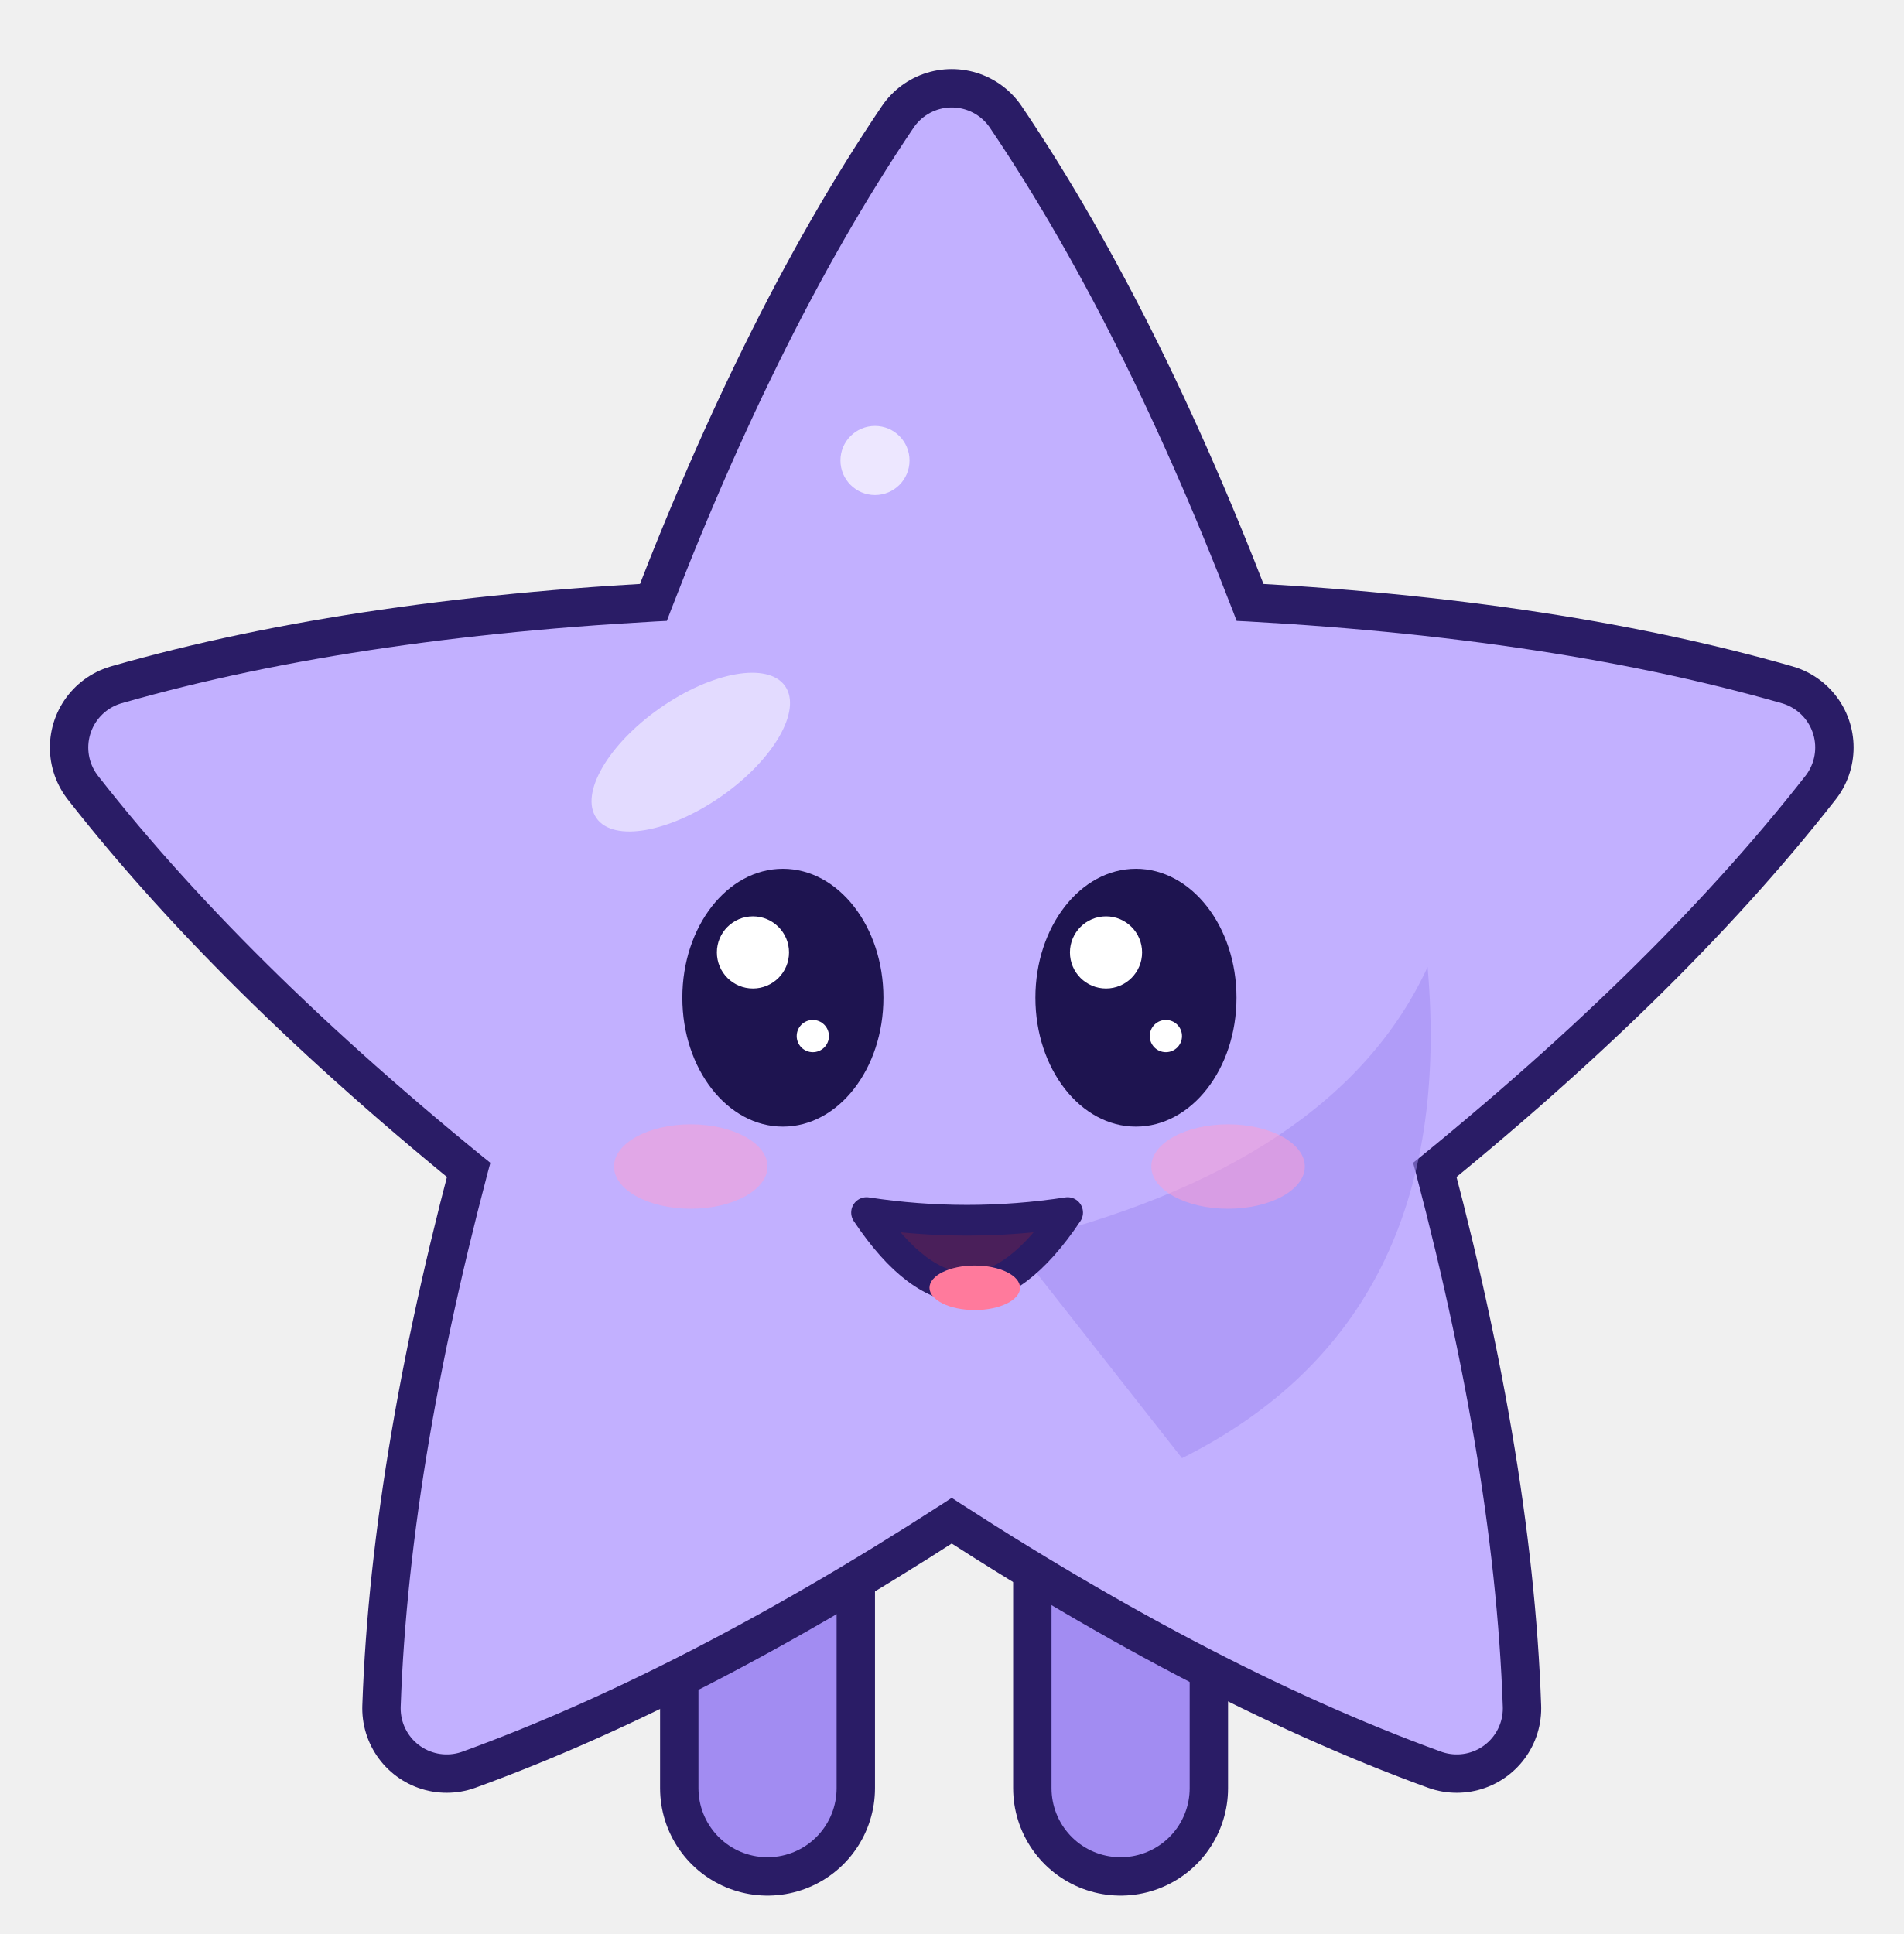
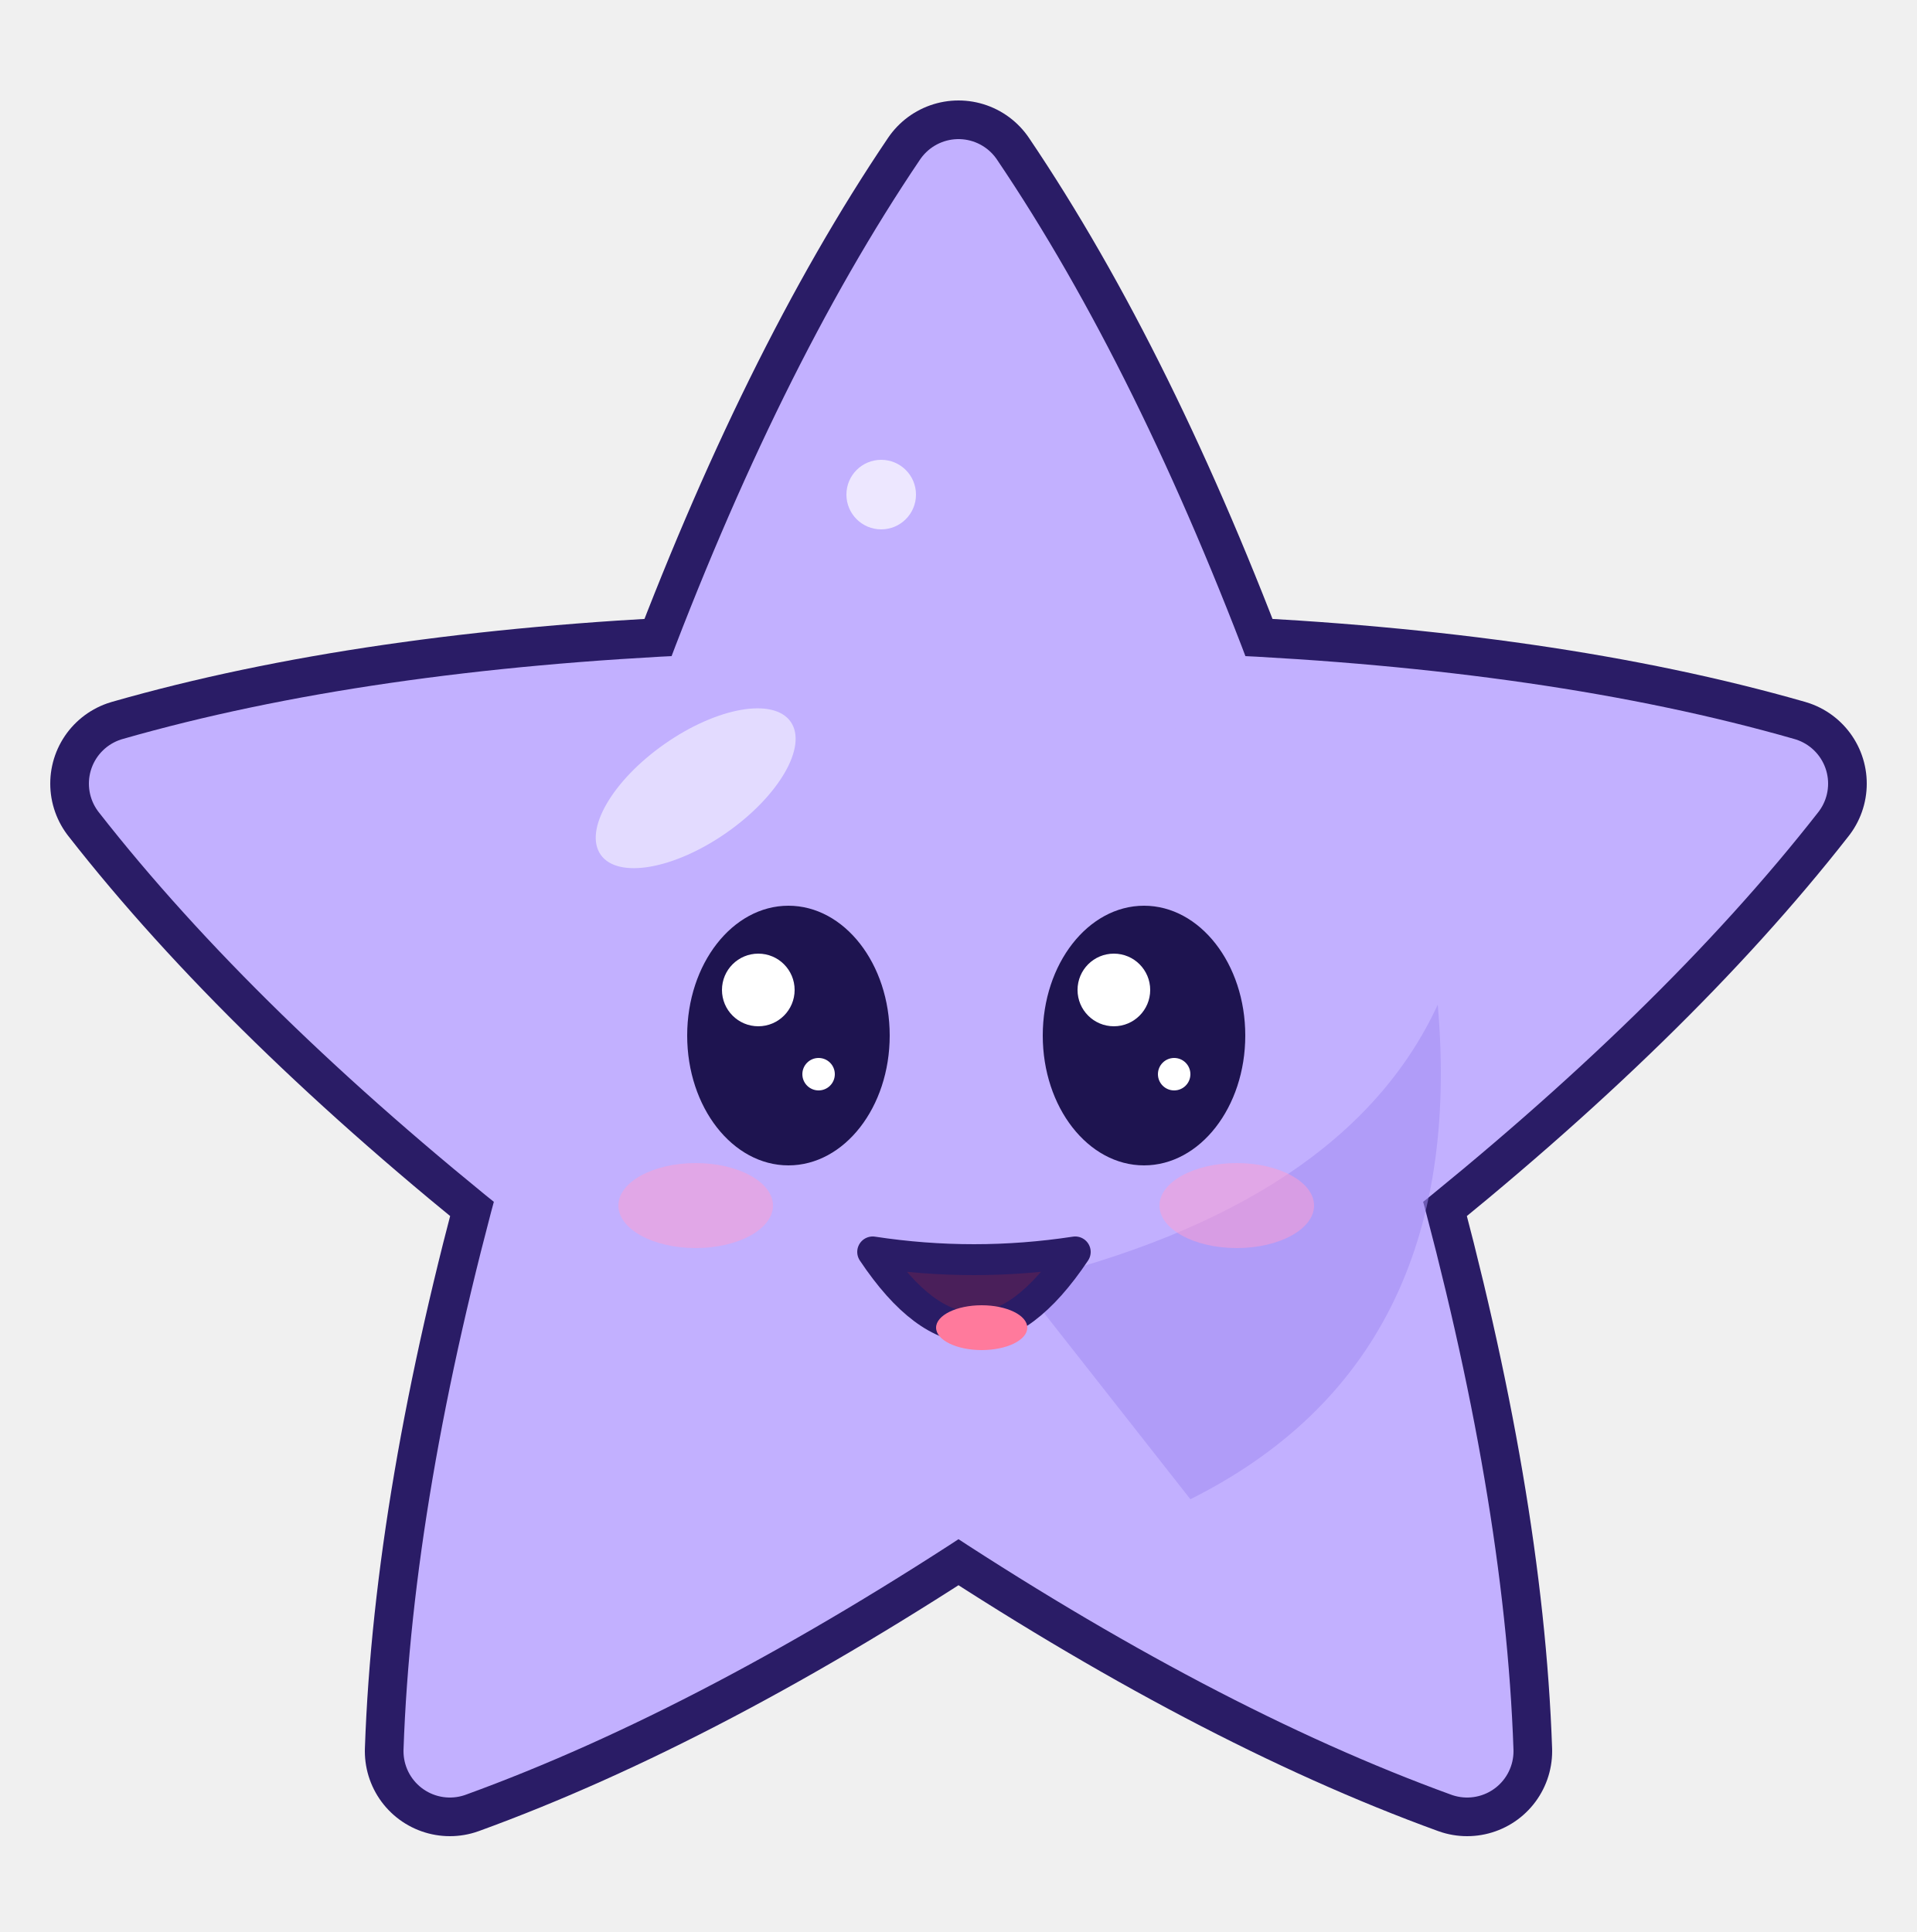
- <svg xmlns="http://www.w3.org/2000/svg" viewBox="4 8 248 252" width="248" height="252">
+ <svg xmlns="http://www.w3.org/2000/svg" viewBox="4 -14 248 250" width="248" height="250">
  <g>
-     <path fill="none" stroke="#2A1C66" stroke-width="28" stroke-linecap="round" d="M104 212L104 241" />
-     <path fill="none" stroke="#A28CF2" stroke-width="18" stroke-linecap="round" d="M104 212L104 241" />
-     <path fill="none" stroke="#2A1C66" stroke-width="28" stroke-linecap="round" d="M150 212L150 241" />
-     <path fill="none" stroke="#A28CF2" stroke-width="18" stroke-linecap="round" d="M150 212L150 241" />
-     <g transform="translate(0 0)">
+     <g transform="translate(0 -18)">
      <path fill="#2A1C66" stroke="#2A1C66" stroke-width="22" stroke-linejoin="round" stroke-linecap="round" d="M128 28Q145.9 54.5 160.9 94.7Q203.8 96.6 234.5 105.4Q214.8 130.6 181.3 157.3Q192.7 198.7 193.8 230.6Q163.8 219.7 128 196Q92.2 219.7 62.2 230.6Q63.3 198.7 74.7 157.3Q41.2 130.6 21.5 105.4Q52.2 96.6 95.1 94.7Q110.1 54.5 128 28Z" />
      <path fill="#C2B0FF" stroke="#C2B0FF" stroke-width="12" stroke-linejoin="round" stroke-linecap="round" d="M128 28Q145.9 54.5 160.9 94.7Q203.8 96.6 234.5 105.4Q214.8 130.6 181.3 157.3Q192.7 198.7 193.8 230.6Q163.8 219.7 128 196Q92.2 219.7 62.2 230.6Q63.3 198.7 74.7 157.3Q41.2 130.6 21.5 105.4Q52.2 96.6 95.1 94.7Q110.1 54.5 128 28Z" />
      <path fill="#A28CF2" opacity=".55" d="M136 170Q178 160 190 134Q194 180 158 198Z" />
      <ellipse fill="#FFFFFF" opacity=".55" transform="translate(94 106) rotate(-35)" rx="15" ry="7" />
      <circle fill="#FFFFFF" opacity=".7" cx="118" cy="68" r="4.5" />
      <g fill="#FF9DD0" opacity="0.5">
        <ellipse cx="94" cy="160" rx="10" ry="5.5" />
        <ellipse cx="164" cy="160" rx="10" ry="5.5" />
      </g>
      <g transform="translate(0 0)">
        <path fill="#4A1F5A" stroke="#2A1C66" stroke-width="4" stroke-linejoin="round" stroke-linecap="round" d="M116.9 166Q130 185.6 143.1 166Q130 168 116.9 166Z" />
        <ellipse fill="#FF7A9C" cx="131" cy="175.8" rx="5.9" ry="2.9" />
      </g>
      <g>
        <ellipse fill="#1E1450" cx="106" cy="138" rx="13.1" ry="16.8" />
        <circle fill="#FFFFFF" cx="102.1" cy="132.1" r="4.7" />
        <circle fill="#FFFFFF" cx="109.9" cy="143" r="2.1" />
      </g>
      <g>
        <ellipse fill="#1E1450" cx="152" cy="138" rx="13.1" ry="16.8" />
        <circle fill="#FFFFFF" cx="148.1" cy="132.1" r="4.7" />
        <circle fill="#FFFFFF" cx="155.9" cy="143" r="2.1" />
      </g>
    </g>
  </g>
</svg>
